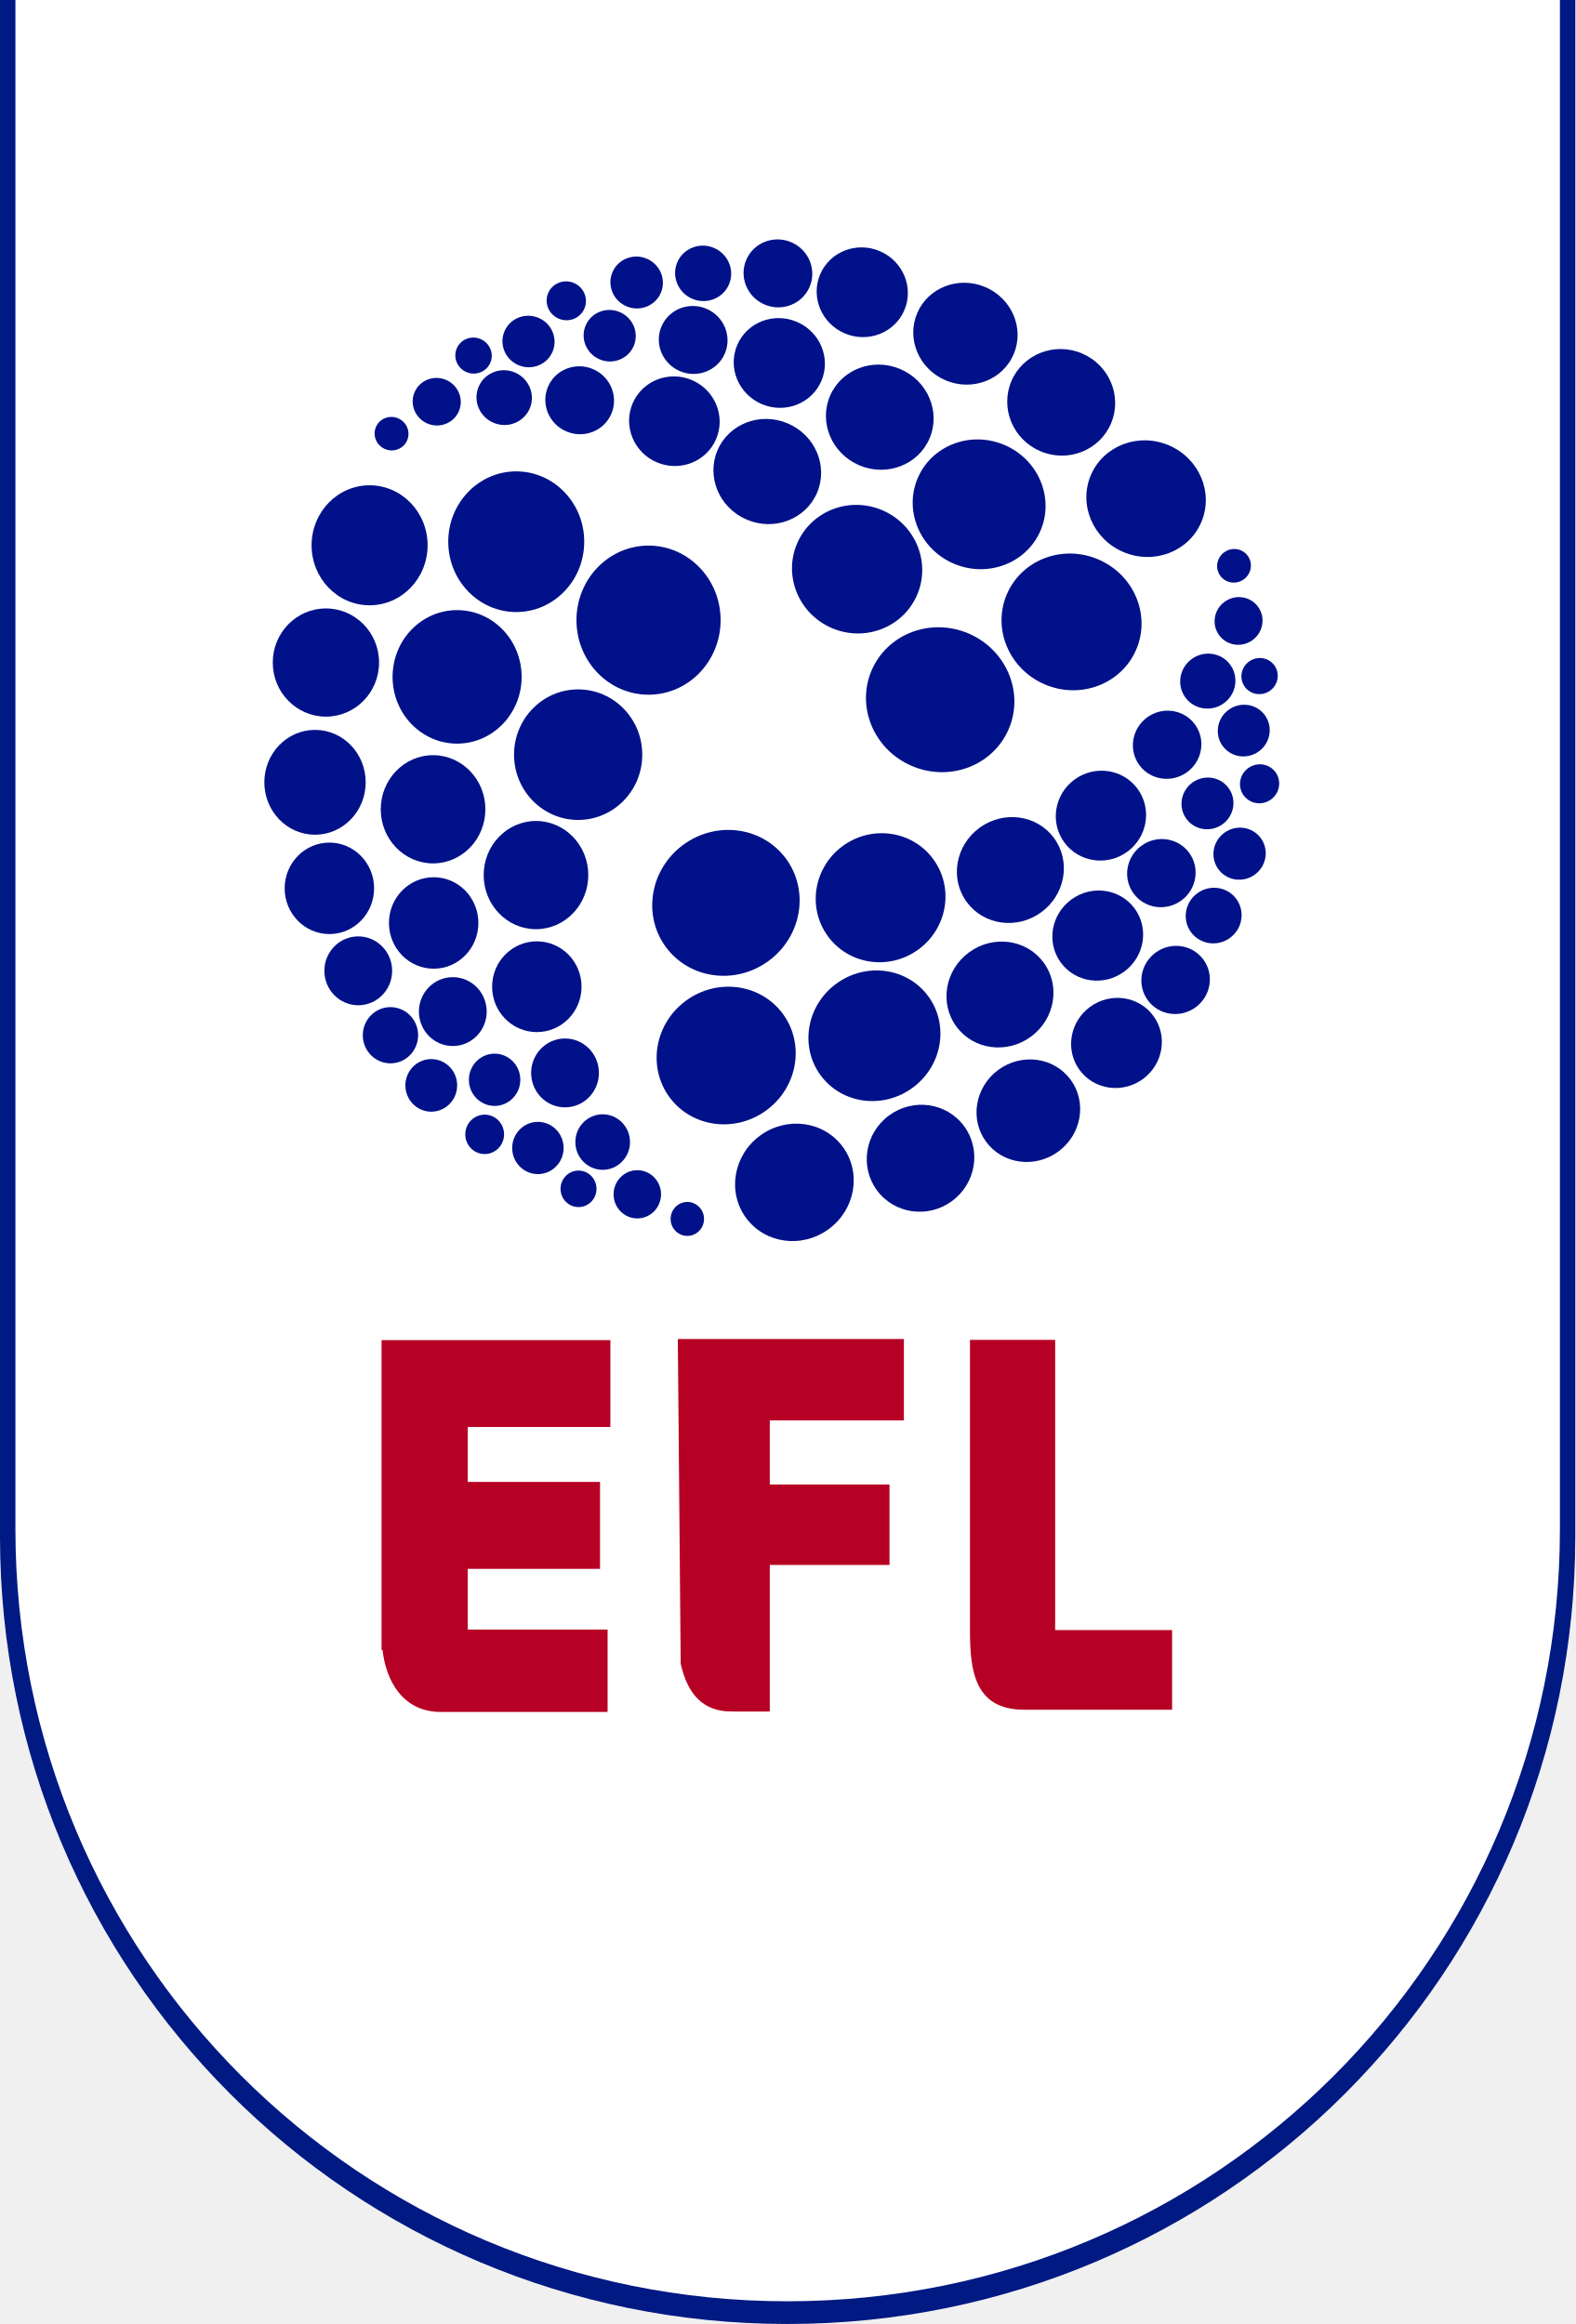
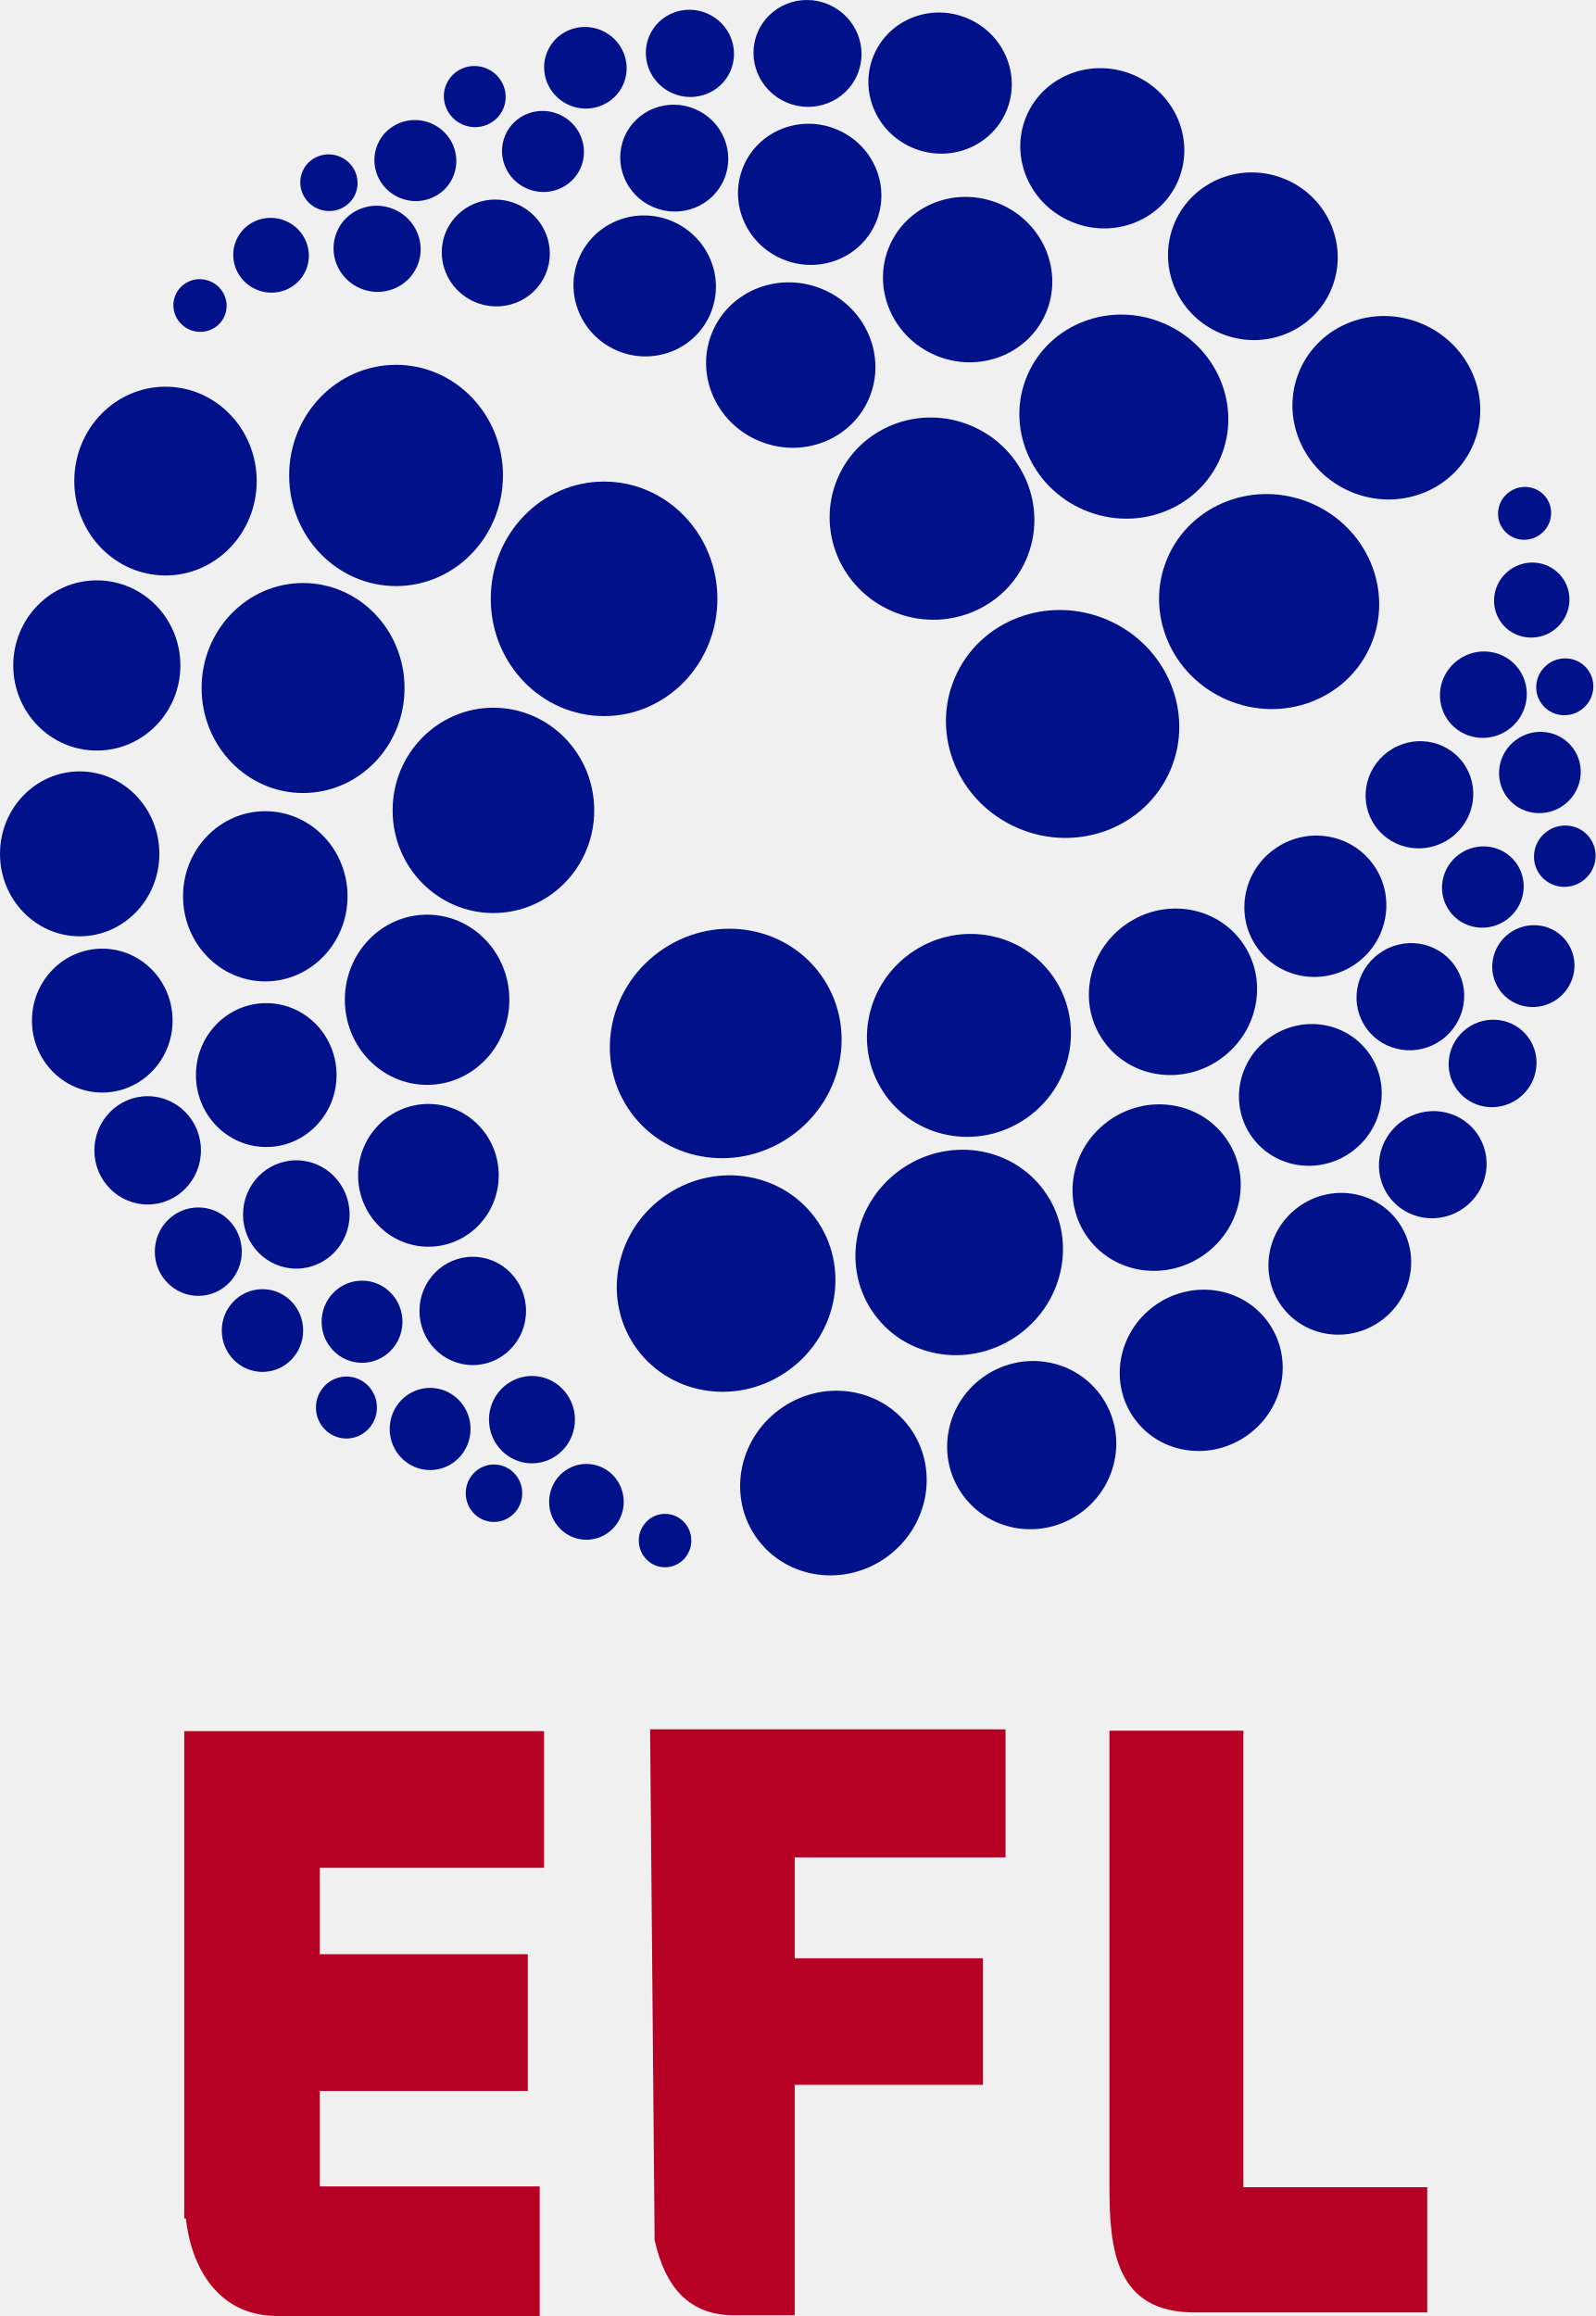
- <svg xmlns="http://www.w3.org/2000/svg" id="svg2985" version="1.1" width="786.281" height="1160.216">
-   <defs id="defs2989" />
-   <g id="g3272" transform="matrix(9.113,0,0,9.113,-19.28695,-1.315646)">
-     <g id="g3012">
-       <path style="fill:#001983;fill-opacity:1;fill-rule:evenodd;stroke:none" d="m 2.116,0.146 0,43.125 0,39.5 0,1.531 c 0,23.9 19.225,43.156 43.125,43.156 23.9,0 43.156,-19.256 43.156,-43.156 l 0,-1.531 0,-39.5 0,-43.125 z" id="rect3003" />
-       <path id="path3010" d="m 2.96,0.144 0,43.528 0,38.728 0,1.501 c 0,23.433 18.849,42.313 42.282,42.313 23.433,0 42.313,-18.88 42.313,-42.313 l 0,-1.501 0,-38.728 0,-43.528 z" style="fill:white;fill-opacity:1;fill-rule:evenodd;stroke:none" />
+ <svg xmlns="http://www.w3.org/2000/svg" version="1.1" id="svg2985" x="0px" y="0px" width="506.539px" height="735.146px" viewBox="131.938 119.523 506.539 735.146" enable-background="new 131.938 119.523 506.539 735.146" xml:space="preserve">
+   <g id="g3297" transform="matrix(0.4416786,0,0,0.4416786,15.94755,12.59216)">
+     <g id="g3044">
+       <path id="path2995" fill="#001189" d="M447.107,587.839c0,37.461-29.349,67.83-65.552,67.83    c-36.206,0-65.555-30.368-65.555-67.83s29.349-67.83,65.555-67.83C417.758,520.009,447.107,550.377,447.107,587.839    L447.107,587.839z" />
+       <path id="path2998" fill="#001189" d="M624.111,583.793c0,43.909-34.399,79.504-76.833,79.504    c-42.436,0-76.835-35.595-76.835-79.504c0-43.906,34.399-79.502,76.835-79.502C589.712,504.291,624.111,539.886,624.111,583.793z" />
+       <path id="path3000" fill="#001189" d="M778.235,672.455c0,46.542-36.462,84.271-81.441,84.271    s-81.441-37.729-81.441-84.271c0-46.54,36.462-84.269,81.441-84.269S778.235,625.915,778.235,672.455z" />
+       <path id="path3002" fill="#001189" d="M553.371,736.561c0,41.673-32.65,75.458-72.924,75.458    c-40.276,0-72.926-33.784-72.926-75.458c0-41.673,32.65-75.458,72.926-75.458C520.721,661.103,553.371,694.888,553.371,736.561    L553.371,736.561z" />
+       <path id="path3004" fill="#001189" d="M392.263,720.354c0,33.776-26.89,61.157-60.058,61.157    c-33.17,0-60.058-27.381-60.058-61.157c0-33.776,26.888-61.157,60.058-61.157C365.373,659.197,392.263,686.579,392.263,720.354z" />
+       <path id="path3006" fill="#001189" d="M689.708,824.496c0,40.747-32.438,73.777-72.453,73.777    c-40.013,0-72.451-33.031-72.451-73.777c0-40.745,32.438-73.777,72.451-73.777C657.27,750.718,689.708,783.749,689.708,824.496z" />
+       <path id="path3008" fill="#001189" d="M377.146,855.731c0,32.723-25.639,59.249-57.268,59.249    c-31.626,0-57.266-26.526-57.266-59.249s25.639-59.251,57.266-59.251C351.507,796.48,377.146,823.008,377.146,855.731z" />
+       <path id="path3010-9" fill="#001189" d="M512.395,886.236c0,33.778-26.466,61.159-59.109,61.159    c-32.646,0-59.109-27.381-59.109-61.159c0-33.776,26.464-61.157,59.109-61.157C485.929,825.079,512.395,852.461,512.395,886.236z" />
+       <path id="path3012" fill="#001189" d="M628.703,960.6c0,33.776-26.466,61.157-59.109,61.157    c-32.646,0-59.11-27.381-59.11-61.157c0-33.778,26.464-61.159,59.11-61.159C602.237,899.441,628.703,926.822,628.703,960.6z" />
+       <path id="path3014" fill="#001189" d="M621.075,1086.772c0,28.328-22.623,51.293-50.529,51.293    c-27.908,0-50.531-22.966-50.531-51.293c0-28.33,22.623-51.294,50.531-51.294C598.452,1035.478,621.075,1058.442,621.075,1086.772    z" />
+       <path id="path3016" fill="#001189" d="M504.503,1014.725c0,28.553-22.623,51.7-50.531,51.7    c-27.905,0-50.529-23.147-50.529-51.7c0-28.555,22.623-51.703,50.529-51.703C481.88,963.023,504.503,986.17,504.503,1014.725z" />
+       <path id="path3018" fill="#001189" d="M386.651,975.577c0,28.553-22.623,51.7-50.531,51.7    c-27.905,0-50.529-23.147-50.529-51.7c0-28.555,22.623-51.703,50.529-51.703C364.028,923.875,386.651,947.022,386.651,975.577z" />
+       <path id="path3020" fill="#001189" d="M407.039,1068.818c0,21.496-17.144,38.918-38.295,38.918    c-21.148,0-38.295-17.423-38.295-38.918c0-21.493,17.146-38.918,38.295-38.918C389.895,1029.9,407.039,1047.325,407.039,1068.818z    " />
+       <path id="path3022" fill="#001189" d="M513.883,1114.9c0,21.493-17.146,38.918-38.297,38.918    c-21.148,0-38.295-17.425-38.295-38.918c0-21.495,17.146-38.918,38.295-38.918C496.736,1075.982,513.883,1093.405,513.883,1114.9z    " />
+       <path id="path3024" fill="#001189" d="M436.402,1141.627c0,17.542-13.994,31.766-31.257,31.766    s-31.257-14.224-31.257-31.766c0-17.545,13.994-31.766,31.257-31.766S436.402,1124.083,436.402,1141.627z" />
+       <path id="path3026" fill="#001189" d="M480.507,1198.309c0,16.417-13.096,29.727-29.25,29.727    c-16.156,0-29.252-13.31-29.252-29.727s13.096-29.727,29.252-29.727C467.411,1168.582,480.507,1181.892,480.507,1198.309z" />
+       <path id="path3028" fill="#001189" d="M551.877,1191.988c0,16.306-13.005,29.524-29.048,29.524    c-16.045,0-29.051-13.218-29.051-29.524c0-16.304,13.005-29.522,29.051-29.522    C538.872,1162.466,551.877,1175.684,551.877,1191.988z" />
+       <path id="path3030" fill="#001189" d="M640.705,1184.225c0,21.493-17.146,38.918-38.295,38.918    c-21.151,0-38.297-17.425-38.297-38.918c0-21.496,17.146-38.918,38.297-38.918    C623.558,1145.306,640.705,1162.729,640.705,1184.225z" />
+       <path id="path3032" fill="#001189" d="M600.813,1269.062c0,16.304-13.007,29.522-29.051,29.522    c-16.043,0-29.051-13.218-29.051-29.522c0-16.306,13.007-29.524,29.051-29.524    C587.806,1239.538,600.813,1252.755,600.813,1269.062z" />
+       <path id="path3034" fill="#001189" d="M675.847,1262.362c0,17.334-13.828,31.388-30.886,31.388    s-30.886-14.053-30.886-31.388c0-17.334,13.828-31.388,30.886-31.388S675.847,1245.028,675.847,1262.362z" />
+       <path id="path3036" fill="#001189" d="M533.528,1253.653c0,12.3-9.81,22.269-21.913,22.269    s-21.913-9.969-21.913-22.269s9.81-22.269,21.913-22.269S533.528,1241.353,533.528,1253.653z" />
+       <path id="path3038" fill="#001189" d="M637.974,1315.23c0,11.398-9.092,20.638-20.308,20.638    c-11.216,0-20.308-9.24-20.308-20.638c0-11.4,9.092-20.64,20.308-20.64C628.882,1294.59,637.974,1303.83,637.974,1315.23z" />
+       <path id="path3040" fill="#001189" d="M710.918,1321.425c0,15.046-12.004,27.244-26.809,27.244    s-26.806-12.198-26.806-27.244s12.001-27.244,26.806-27.244S710.918,1306.379,710.918,1321.425z" />
+       <path id="path3042" fill="#001189" d="M759.496,1349.255c0,10.597-8.453,19.189-18.882,19.189    c-10.427,0-18.88-8.592-18.88-19.189s8.453-19.187,18.88-19.187C751.044,1330.068,759.496,1338.658,759.496,1349.255z" />
    </g>
-     <g style="fill:#001189;fill-opacity:1" id="g3297" transform="matrix(0.4416786,0,0,0.4416786,15.94755,12.59216)">
-       <g style="fill:#001189;fill-opacity:1" id="g3044">
-         <path style="fill:#001189;fill-opacity:1;fill-rule:evenodd;stroke:none" d="m 21.71,39.451 c 0,4.111 -3.221,7.443 -7.193,7.443 -3.973,0 -7.193,-3.332 -7.193,-7.443 0,-4.111 3.221,-7.443 7.193,-7.443 3.973,0 7.193,3.332 7.193,7.443 z" id="path2995" />
-         <path id="path2998" d="m 41.133,39.007 c 0,4.818 -3.775,8.724 -8.431,8.724 -4.656,0 -8.431,-3.906 -8.431,-8.724 0,-4.818 3.775,-8.724 8.431,-8.724 4.656,0 8.431,3.906 8.431,8.724 z" style="fill:#001189;fill-opacity:1;fill-rule:evenodd;stroke:none" />
-         <path style="fill:#001189;fill-opacity:1;fill-rule:evenodd;stroke:none" d="m 58.045,48.736 c 0,5.107 -4.001,9.247 -8.937,9.247 -4.936,0 -8.937,-4.14 -8.937,-9.247 0,-5.107 4.001,-9.247 8.937,-9.247 4.936,0 8.937,4.14 8.937,9.247 z" id="path3000" />
-         <path id="path3002" d="m 33.371,55.771 c 0,4.573 -3.583,8.28 -8.002,8.28 -4.42,0 -8.002,-3.707 -8.002,-8.28 0,-4.573 3.583,-8.28 8.002,-8.28 4.42,0 8.002,3.707 8.002,8.28 z" style="fill:#001189;fill-opacity:1;fill-rule:evenodd;stroke:none" />
-         <path id="path3004" d="m 15.691,53.993 c 0,3.706 -2.951,6.711 -6.59,6.711 -3.64,0 -6.59,-3.005 -6.59,-6.711 0,-3.706 2.951,-6.711 6.59,-6.711 3.64,0 6.59,3.005 6.59,6.711 z" style="fill:#001189;fill-opacity:1;fill-rule:evenodd;stroke:none" />
-         <path style="fill:#001189;fill-opacity:1;fill-rule:evenodd;stroke:none" d="m 48.331,65.42 c 0,4.471 -3.559,8.096 -7.95,8.096 -4.391,0 -7.95,-3.625 -7.95,-8.096 0,-4.471 3.559,-8.096 7.95,-8.096 4.391,0 7.95,3.625 7.95,8.096 z" id="path3006" />
-         <path style="fill:#001189;fill-opacity:1;fill-rule:evenodd;stroke:none" d="m 14.033,68.848 c 0,3.591 -2.813,6.502 -6.284,6.502 -3.471,0 -6.284,-2.911 -6.284,-6.502 0,-3.591 2.813,-6.502 6.284,-6.502 3.471,0 6.284,2.911 6.284,6.502 z" id="path3008" />
-         <path id="path3010-9" d="m 28.874,72.195 c 0,3.706 -2.904,6.711 -6.486,6.711 -3.582,0 -6.486,-3.005 -6.486,-6.711 0,-3.706 2.904,-6.711 6.486,-6.711 3.582,0 6.486,3.005 6.486,6.711 z" style="fill:#001189;fill-opacity:1;fill-rule:evenodd;stroke:none" />
-         <path style="fill:#001189;fill-opacity:1;fill-rule:evenodd;stroke:none" d="m 41.637,80.355 c 0,3.706 -2.904,6.711 -6.486,6.711 -3.582,0 -6.486,-3.005 -6.486,-6.711 0,-3.706 2.904,-6.711 6.486,-6.711 3.582,0 6.486,3.005 6.486,6.711 z" id="path3012" />
-         <path id="path3014" d="m 40.8,94.201 c 0,3.109 -2.482,5.629 -5.545,5.629 -3.062,0 -5.545,-2.52 -5.545,-5.629 0,-3.109 2.482,-5.629 5.545,-5.629 3.062,0 5.545,2.52 5.545,5.629 z" style="fill:#001189;fill-opacity:1;fill-rule:evenodd;stroke:none" />
-         <path style="fill:#001189;fill-opacity:1;fill-rule:evenodd;stroke:none" d="m 28.008,86.295 c 0,3.133 -2.482,5.673 -5.545,5.673 -3.062,0 -5.545,-2.54 -5.545,-5.673 0,-3.133 2.482,-5.673 5.545,-5.673 3.062,0 5.545,2.54 5.545,5.673 z" id="path3016" />
-         <path id="path3018" d="m 15.076,81.999 c 0,3.133 -2.482,5.673 -5.545,5.673 -3.062,0 -5.545,-2.54 -5.545,-5.673 0,-3.133 2.482,-5.673 5.545,-5.673 3.062,0 5.545,2.54 5.545,5.673 z" style="fill:#001189;fill-opacity:1;fill-rule:evenodd;stroke:none" />
-         <path style="fill:#001189;fill-opacity:1;fill-rule:evenodd;stroke:none" d="m 17.313,92.231 c 0,2.359 -1.881,4.271 -4.202,4.271 -2.321,0 -4.202,-1.912 -4.202,-4.271 0,-2.359 1.881,-4.271 4.202,-4.271 2.321,0 4.202,1.912 4.202,4.271 z" id="path3020" />
-         <path id="path3022" d="m 29.037,97.287 c 0,2.359 -1.881,4.271 -4.202,4.271 -2.321,0 -4.202,-1.912 -4.202,-4.271 0,-2.359 1.881,-4.271 4.202,-4.271 2.321,0 4.202,1.912 4.202,4.271 z" style="fill:#001189;fill-opacity:1;fill-rule:evenodd;stroke:none" />
-         <path style="fill:#001189;fill-opacity:1;fill-rule:evenodd;stroke:none" d="m 20.535,100.22 c 0,1.925 -1.536,3.486 -3.43,3.486 -1.894,0 -3.43,-1.561 -3.43,-3.486 0,-1.925 1.536,-3.486 3.43,-3.486 1.894,0 3.43,1.561 3.43,3.486 z" id="path3024" />
-         <path id="path3026" d="m 25.375,106.44 c 0,1.802 -1.437,3.262 -3.21,3.262 -1.773,0 -3.21,-1.46 -3.21,-3.262 0,-1.802 1.437,-3.262 3.21,-3.262 1.773,0 3.21,1.46 3.21,3.262 z" style="fill:#001189;fill-opacity:1;fill-rule:evenodd;stroke:none" />
-         <path style="fill:#001189;fill-opacity:1;fill-rule:evenodd;stroke:none" d="m 33.207,105.746 c 0,1.789 -1.427,3.24 -3.188,3.24 -1.761,0 -3.188,-1.45 -3.188,-3.24 0,-1.789 1.427,-3.24 3.188,-3.24 1.761,0 3.188,1.45 3.188,3.24 z" id="path3028" />
-         <path style="fill:#001189;fill-opacity:1;fill-rule:evenodd;stroke:none" d="m 42.954,104.894 c 0,2.359 -1.881,4.271 -4.202,4.271 -2.321,0 -4.202,-1.912 -4.202,-4.271 0,-2.359 1.881,-4.271 4.202,-4.271 2.321,0 4.202,1.912 4.202,4.271 z" id="path3030" />
-         <path id="path3032" d="m 38.576,114.204 c 0,1.789 -1.427,3.24 -3.188,3.24 -1.761,0 -3.188,-1.45 -3.188,-3.24 0,-1.789 1.427,-3.24 3.188,-3.24 1.761,0 3.188,1.45 3.188,3.24 z" style="fill:#001189;fill-opacity:1;fill-rule:evenodd;stroke:none" />
-         <path style="fill:#001189;fill-opacity:1;fill-rule:evenodd;stroke:none" d="m 46.81,113.469 c 0,1.902 -1.517,3.444 -3.389,3.444 -1.872,0 -3.389,-1.542 -3.389,-3.444 0,-1.902 1.517,-3.444 3.389,-3.444 1.872,0 3.389,1.542 3.389,3.444 z" id="path3034" />
-         <path style="fill:#001189;fill-opacity:1;fill-rule:evenodd;stroke:none" d="m 31.193,112.513 c 0,1.35 -1.077,2.444 -2.405,2.444 -1.328,0 -2.405,-1.094 -2.405,-2.444 0,-1.35 1.077,-2.444 2.405,-2.444 1.328,0 2.405,1.094 2.405,2.444 z" id="path3036" />
-         <path id="path3038" d="m 42.654,119.27 c 0,1.251 -0.998,2.265 -2.229,2.265 -1.231,0 -2.229,-1.014 -2.229,-2.265 0,-1.251 0.998,-2.265 2.229,-2.265 1.231,0 2.229,1.014 2.229,2.265 z" style="fill:#001189;fill-opacity:1;fill-rule:evenodd;stroke:none" />
-         <path style="fill:#001189;fill-opacity:1;fill-rule:evenodd;stroke:none" d="m 50.658,119.95 c 0,1.651 -1.317,2.99 -2.942,2.99 -1.625,0 -2.942,-1.338 -2.942,-2.99 0,-1.651 1.317,-2.99 2.942,-2.99 1.625,0 2.942,1.338 2.942,2.99 z" id="path3040" />
-         <path style="fill:#001189;fill-opacity:1;fill-rule:evenodd;stroke:none" d="m 55.989,123.004 c 0,1.163 -0.928,2.106 -2.072,2.106 -1.144,0 -2.072,-0.943 -2.072,-2.106 0,-1.163 0.928,-2.106 2.072,-2.106 1.144,0 2.072,0.943 2.072,2.106 z" id="path3042" />
+     <g id="g3194">
+       <g id="g3168">
+         <path id="path3072" fill="#001189" d="M1233.288,595.412     c-34.448-14.723-50.838-53.646-36.61-86.937s53.688-48.344,88.136-33.621c34.448,14.721,50.838,53.644,36.61,86.935     C1307.195,595.08,1267.735,610.135,1233.288,595.412z" />
+         <path id="path3074" fill="#001189" d="M1144.61,745.082     c-40.375-17.257-59.587-62.877-42.909-101.897c16.676-39.02,62.926-56.664,103.301-39.407     c40.375,17.255,59.587,62.877,42.909,101.897C1231.236,744.695,1184.986,762.337,1144.61,745.082L1144.61,745.082z" />
+         <path id="path3076" fill="#001189" d="M994.358,837.28     c-42.797-18.29-63.16-66.647-45.483-108.006c17.675-41.359,66.698-60.06,109.494-41.771     c42.797,18.292,63.16,66.647,45.483,108.006C1086.175,836.869,1037.152,855.569,994.358,837.28z" />
+         <path id="path3078" fill="#001189" d="M1041.722,608.578     c-38.321-16.377-56.556-59.676-40.727-96.712c15.826-37.035,59.724-53.779,98.046-37.402     c38.319,16.377,56.554,59.678,40.727,96.712C1123.939,608.211,1080.044,624.957,1041.722,608.578z" />
+         <path id="path3080" fill="#001189" d="M1139.514,481.482     c-31.058-13.273-45.669-48.76-32.635-79.261c13.036-30.499,48.782-44.464,79.84-31.191c31.058,13.275,45.669,48.76,32.635,79.261     C1206.318,480.792,1170.572,494.757,1139.514,481.482L1139.514,481.482z" />
+         <path id="path3082" fill="#001189" d="M904.02,681.445     c-37.468-16.014-55.092-58.822-39.367-95.618c15.725-36.794,58.846-53.639,96.314-37.627     c37.468,16.012,55.094,58.822,39.367,95.616C984.609,680.611,941.488,697.457,904.02,681.445L904.02,681.445z" />
+         <path id="path3084" fill="#001189" d="M1032.39,401.33     c-30.09-12.859-44.406-46.86-31.978-75.944c12.43-29.082,46.898-42.233,76.99-29.373c30.09,12.859,44.406,46.863,31.976,75.944     C1096.949,401.041,1062.479,414.189,1032.39,401.33L1032.39,401.33z" />
+         <path id="path3086" fill="#001189" d="M934.875,497.395     c-31.06-13.273-45.837-48.368-33.008-78.387c12.831-30.019,48.408-43.593,79.466-30.32c31.058,13.275,45.837,48.371,33.008,78.39     C1001.51,497.096,965.933,510.67,934.875,497.395L934.875,497.395z" />
+         <path id="path3088" fill="#001189" d="M807.736,558.81     c-31.058-13.273-45.834-48.368-33.006-78.387c12.831-30.019,48.408-43.593,79.466-30.32     c31.058,13.275,45.837,48.371,33.006,78.39C874.374,558.51,838.797,572.085,807.736,558.81L807.736,558.81z" />
+         <path id="path3090" fill="#001189" d="M706.133,494.056     c-26.05-11.133-38.277-40.961-27.311-66.623c10.969-25.661,40.977-37.437,67.025-26.305     c26.05,11.133,38.275,40.961,27.308,66.623S732.181,505.189,706.133,494.056z" />
+         <path id="path3092" fill="#001189" d="M824.719,428.225     c-26.256-11.221-38.651-41.121-27.684-66.782c10.969-25.661,41.143-37.366,67.401-26.145     c26.256,11.223,38.651,41.123,27.682,66.784C881.151,427.743,850.975,439.448,824.719,428.225z" />
+         <path id="path3094" fill="#001189" d="M918.451,348.292     c-26.256-11.223-38.651-41.123-27.684-66.784s41.143-37.366,67.399-26.145c26.258,11.223,38.651,41.123,27.684,66.784     S944.707,359.513,918.451,348.292z" />
+         <path id="path3096" fill="#001189" d="M827.961,315.715     c-19.764-8.446-29.051-31.06-20.737-50.509c8.311-19.448,31.071-28.365,50.836-19.919c19.764,8.446,29.051,31.06,20.737,50.509     C870.485,315.244,847.725,324.163,827.961,315.715L827.961,315.715z" />
+         <path id="path3098" fill="#001189" d="M732.181,390.958     c-19.764-8.448-29.048-31.063-20.737-50.511c8.311-19.448,31.071-28.365,50.836-19.919c19.767,8.448,29.051,31.06,20.737,50.509     C774.706,390.487,751.946,399.404,732.181,390.958z" />
+         <path id="path3100" fill="#001189" d="M746.21,309.208     c-16.132-6.894-23.711-25.352-16.925-41.227c6.783-15.873,25.36-23.152,41.492-16.258c16.132,6.894,23.711,25.352,16.925,41.227     C780.919,308.823,762.342,316.102,746.21,309.208z" />
+         <path id="path3102" fill="#001189" d="M671.86,317.703     c-15.097-6.452-22.188-23.724-15.84-38.58c6.35-14.854,23.733-21.666,38.83-15.214c15.097,6.452,22.19,23.724,15.84,38.58     C704.342,317.342,686.957,324.154,671.86,317.703L671.86,317.703z" />
+         <path id="path3104" fill="#001189" d="M641.467,377.659     c-14.993-6.41-22.035-23.563-15.729-38.317c6.304-14.752,23.57-21.518,38.563-15.11c14.993,6.408,22.037,23.563,15.731,38.315     C673.726,377.301,656.46,384.066,641.467,377.659z" />
+         <path id="path3106" fill="#001189" d="M603.913,459.126     c-19.767-8.446-29.051-31.06-20.737-50.509c8.311-19.448,31.072-28.367,50.836-19.919c19.767,8.446,29.051,31.06,20.737,50.509     C646.438,458.655,623.678,467.575,603.913,459.126z" />
+         <path id="path3108" fill="#001189" d="M549.734,384.21     c-14.993-6.408-22.035-23.561-15.731-38.315c6.306-14.752,23.572-21.518,38.565-15.11c14.993,6.408,22.035,23.563,15.731,38.315     C581.993,383.854,564.727,390.618,549.734,384.21L549.734,384.21z" />
+         <path id="path3110" fill="#001189" d="M521.513,449.314     c-15.941-6.812-23.428-25.049-16.724-40.734s25.06-22.877,40.999-16.065c15.941,6.812,23.428,25.051,16.724,40.736     C555.808,448.936,537.452,456.128,521.513,449.314z" />
+         <path id="path3112" fill="#001189" d="M595.239,331.656     c-11.309-4.833-16.622-17.774-11.867-28.902c4.756-11.128,17.781-16.231,29.09-11.398c11.309,4.833,16.622,17.772,11.867,28.902     C619.574,331.387,606.549,336.49,595.239,331.656z" />
+         <path id="path3114" fill="#001189" d="M491.045,392.081     c-10.48-4.48-15.404-16.472-10.998-26.784c4.409-10.314,16.479-15.044,26.961-10.564c10.48,4.48,15.404,16.472,10.998,26.787     C513.597,391.832,501.527,396.561,491.045,392.081z" />
+         <path id="path3116" fill="#001189" d="M446.895,450.196     c-13.837-5.914-20.335-21.743-14.518-35.356c5.819-13.615,21.752-19.857,35.586-13.945c13.837,5.914,20.335,21.743,14.518,35.356     C476.662,449.867,460.73,456.108,446.895,450.196z" />
+         <path id="path3118" fill="#001189" d="M398.949,479.034     c-9.744-4.163-14.323-15.314-10.224-24.903c4.097-9.589,15.32-13.985,25.064-9.821c9.746,4.166,14.323,15.316,10.224,24.905     C419.916,478.802,408.693,483.2,398.949,479.034z" />
      </g>
-       <g style="fill:#001189;fill-opacity:1" id="g3194">
-         <g style="fill:#001189;fill-opacity:1" id="g3168">
-           <path style="fill:#001189;fill-opacity:1;fill-rule:evenodd;stroke:none" d="m 107.98,40.282 c -3.78,-1.616 -5.579,-5.887 -4.017,-9.54 1.561,-3.653 5.891,-5.305 9.671,-3.689 3.78,1.616 5.579,5.887 4.017,9.54 -1.561,3.653 -5.891,5.305 -9.671,3.689 z" id="path3072" />
-           <path id="path3074" d="m 98.249,56.706 c -4.431,-1.894 -6.539,-6.9 -4.709,-11.181 1.83,-4.282 6.905,-6.218 11.336,-4.324 4.431,1.894 6.539,6.9 4.709,11.181 -1.83,4.282 -6.905,6.218 -11.336,4.324 z" style="fill:#001189;fill-opacity:1;fill-rule:evenodd;stroke:none" />
-           <path style="fill:#001189;fill-opacity:1;fill-rule:evenodd;stroke:none" d="m 81.761,66.823 c -4.696,-2.007 -6.931,-7.313 -4.991,-11.852 1.94,-4.539 7.319,-6.591 12.015,-4.584 4.696,2.007 6.931,7.313 4.991,11.852 -1.94,4.539 -7.319,6.591 -12.015,4.584 z" id="path3076" />
-           <path id="path3078" d="m 86.959,41.727 c -4.205,-1.797 -6.206,-6.549 -4.469,-10.613 1.737,-4.064 6.554,-5.902 10.759,-4.104 4.205,1.797 6.206,6.549 4.469,10.613 -1.737,4.064 -6.554,5.902 -10.759,4.104 z" style="fill:#001189;fill-opacity:1;fill-rule:evenodd;stroke:none" />
-           <path id="path3080" d="m 97.69,27.78 c -3.408,-1.457 -5.011,-5.351 -3.581,-8.698 1.43,-3.347 5.353,-4.879 8.761,-3.423 3.408,1.457 5.011,5.351 3.581,8.698 -1.43,3.347 -5.353,4.879 -8.761,3.423 z" style="fill:#001189;fill-opacity:1;fill-rule:evenodd;stroke:none" />
-           <path style="fill:#001189;fill-opacity:1;fill-rule:evenodd;stroke:none" d="m 71.848,49.723 c -4.111,-1.757 -6.046,-6.455 -4.32,-10.492 1.726,-4.038 6.457,-5.886 10.569,-4.129 4.111,1.757 6.046,6.455 4.32,10.492 -1.726,4.038 -6.457,5.886 -10.569,4.129 z" id="path3082" />
-           <path style="fill:#001189;fill-opacity:1;fill-rule:evenodd;stroke:none" d="m 85.935,18.985 c -3.302,-1.411 -4.873,-5.142 -3.509,-8.334 1.364,-3.191 5.146,-4.634 8.448,-3.223 3.302,1.411 4.873,5.142 3.509,8.334 -1.364,3.191 -5.146,4.634 -8.448,3.223 z" id="path3084" />
-           <path id="path3086" d="m 75.234,29.526 c -3.408,-1.457 -5.03,-5.308 -3.622,-8.602 1.408,-3.294 5.312,-4.784 8.72,-3.327 3.408,1.457 5.03,5.308 3.622,8.602 -1.408,3.294 -5.312,4.784 -8.72,3.327 z" style="fill:#001189;fill-opacity:1;fill-rule:evenodd;stroke:none" />
-           <path style="fill:#001189;fill-opacity:1;fill-rule:evenodd;stroke:none" d="m 61.283,36.266 c -3.408,-1.457 -5.03,-5.308 -3.622,-8.602 1.408,-3.294 5.312,-4.784 8.72,-3.327 3.408,1.457 5.03,5.308 3.622,8.602 -1.408,3.294 -5.312,4.784 -8.72,3.327 z" id="path3088" />
-           <path id="path3090" d="m 50.133,29.16 c -2.858,-1.222 -4.2,-4.495 -2.997,-7.311 1.203,-2.816 4.496,-4.108 7.355,-2.887 2.858,1.222 4.2,4.495 2.997,7.311 -1.203,2.816 -4.496,4.108 -7.355,2.887 z" style="fill:#001189;fill-opacity:1;fill-rule:evenodd;stroke:none" />
-           <path style="fill:#001189;fill-opacity:1;fill-rule:evenodd;stroke:none" d="m 63.146,21.936 c -2.881,-1.231 -4.241,-4.512 -3.038,-7.328 1.203,-2.816 4.515,-4.1 7.396,-2.869 2.881,1.231 4.241,4.512 3.038,7.328 -1.203,2.816 -4.515,4.1 -7.396,2.869 z" id="path3092" />
-           <path id="path3094" d="m 73.432,13.165 c -2.881,-1.231 -4.241,-4.512 -3.038,-7.328 1.203,-2.816 4.515,-4.1 7.396,-2.869 2.881,1.231 4.241,4.512 3.038,7.328 -1.203,2.816 -4.515,4.1 -7.396,2.869 z" style="fill:#001189;fill-opacity:1;fill-rule:evenodd;stroke:none" />
-           <path style="fill:#001189;fill-opacity:1;fill-rule:evenodd;stroke:none" d="m 63.502,9.59 c -2.169,-0.927 -3.188,-3.408 -2.276,-5.543 0.912,-2.134 3.41,-3.113 5.579,-2.186 2.169,0.927 3.188,3.408 2.276,5.543 -0.912,2.134 -3.41,3.113 -5.579,2.186 z" id="path3096" />
-           <path id="path3098" d="M 52.992,17.847 C 50.823,16.92 49.804,14.438 50.716,12.304 c 0.912,-2.134 3.41,-3.113 5.579,-2.186 2.169,0.927 3.188,3.408 2.276,5.543 -0.912,2.134 -3.41,3.113 -5.579,2.186 z" style="fill:#001189;fill-opacity:1;fill-rule:evenodd;stroke:none" />
-           <path style="fill:#001189;fill-opacity:1;fill-rule:evenodd;stroke:none" d="M 54.531,8.876 C 52.761,8.119 51.93,6.094 52.674,4.352 53.418,2.61 55.457,1.811 57.227,2.568 c 1.77,0.757 2.602,2.782 1.857,4.524 -0.744,1.742 -2.783,2.541 -4.553,1.784 z" id="path3100" />
-           <path id="path3102" d="M 46.373,9.808 C 44.716,9.1 43.938,7.205 44.635,5.575 45.331,3.945 47.239,3.197 48.896,3.905 c 1.657,0.708 2.435,2.603 1.738,4.233 -0.697,1.63 -2.604,2.378 -4.261,1.67 z" style="fill:#001189;fill-opacity:1;fill-rule:evenodd;stroke:none" />
-           <path style="fill:#001189;fill-opacity:1;fill-rule:evenodd;stroke:none" d="m 43.038,16.387 c -1.645,-0.703 -2.418,-2.586 -1.726,-4.204 0.692,-1.619 2.587,-2.361 4.232,-1.658 1.645,0.703 2.418,2.586 1.726,4.204 -0.692,1.619 -2.587,2.361 -4.232,1.658 z" id="path3104" />
-           <path style="fill:#001189;fill-opacity:1;fill-rule:evenodd;stroke:none" d="m 38.917,25.327 c -2.169,-0.927 -3.188,-3.408 -2.276,-5.543 0.912,-2.134 3.41,-3.113 5.579,-2.186 2.169,0.927 3.188,3.408 2.276,5.543 -0.912,2.134 -3.41,3.113 -5.579,2.186 z" id="path3106" />
-           <path id="path3108" d="m 32.971,17.106 c -1.645,-0.703 -2.418,-2.586 -1.726,-4.204 0.692,-1.619 2.587,-2.361 4.232,-1.658 1.645,0.703 2.418,2.586 1.726,4.204 -0.692,1.619 -2.587,2.361 -4.232,1.658 z" style="fill:#001189;fill-opacity:1;fill-rule:evenodd;stroke:none" />
-           <path style="fill:#001189;fill-opacity:1;fill-rule:evenodd;stroke:none" d="m 29.875,24.25 c -1.749,-0.748 -2.571,-2.749 -1.835,-4.47 0.736,-1.721 2.75,-2.51 4.499,-1.763 1.749,0.748 2.571,2.749 1.835,4.47 -0.736,1.721 -2.75,2.51 -4.499,1.763 z" id="path3110" />
-           <path style="fill:#001189;fill-opacity:1;fill-rule:evenodd;stroke:none" d="m 37.965,11.339 c -1.241,-0.53 -1.824,-1.95 -1.302,-3.172 0.522,-1.221 1.951,-1.781 3.192,-1.251 1.241,0.53 1.824,1.95 1.302,3.172 -0.522,1.221 -1.951,1.781 -3.192,1.251 z" id="path3112" />
-           <path id="path3114" d="m 26.531,17.97 c -1.15,-0.492 -1.69,-1.808 -1.207,-2.939 0.484,-1.132 1.808,-1.651 2.958,-1.159 1.15,0.492 1.69,1.808 1.207,2.939 -0.484,1.132 -1.808,1.651 -2.958,1.159 z" style="fill:#001189;fill-opacity:1;fill-rule:evenodd;stroke:none" />
-           <path style="fill:#001189;fill-opacity:1;fill-rule:evenodd;stroke:none" d="m 21.686,24.347 c -1.518,-0.649 -2.231,-2.386 -1.593,-3.88 0.638,-1.494 2.387,-2.179 3.905,-1.53 1.518,0.649 2.231,2.386 1.593,3.88 -0.638,1.494 -2.387,2.179 -3.905,1.53 z" id="path3116" />
-           <path style="fill:#001189;fill-opacity:1;fill-rule:evenodd;stroke:none" d="m 16.425,27.512 c -1.069,-0.457 -1.572,-1.681 -1.122,-2.733 0.45,-1.052 1.681,-1.535 2.75,-1.078 1.069,0.457 1.572,1.68 1.122,2.733 -0.45,1.052 -1.681,1.535 -2.75,1.078 z" id="path3118" />
-         </g>
+     </g>
+     <g id="g3221" transform="matrix(-0.5084306,0.861103,-0.861103,-0.5084306,152.5251,40.16907)">
+       <g id="g3223">
+         <path id="path3225" fill="#001189" d="M705.371-1194.892     c-34.447-14.723-50.839-53.645-36.611-86.937s53.688-48.343,88.137-33.622c34.447,14.723,50.839,53.645,36.611,86.937     C779.279-1195.221,739.817-1180.169,705.371-1194.892L705.371-1194.892z" />
+         <path id="path3227" fill="#001189" d="M616.692-1045.22     c-40.375-17.257-59.587-62.876-42.91-101.897s62.926-56.663,103.302-39.408c40.375,17.257,59.587,62.876,42.91,101.897     S657.068-1027.965,616.692-1045.22L616.692-1045.22z" />
+         <path id="path3229" fill="#001189" d="M466.44-953.023     c-42.797-18.289-63.161-66.646-45.484-108.006c17.677-41.359,66.7-60.06,109.495-41.77     c42.797,18.289,63.161,66.646,45.484,108.006S509.236-934.732,466.44-953.023z" />
+         <path id="path3231" fill="#001189" d="M513.805-1181.724     c-38.322-16.376-56.555-59.677-40.729-96.712c15.83-37.034,59.727-53.781,98.046-37.403     c38.321,16.379,56.555,59.677,40.727,96.713C596.022-1182.092,552.125-1165.345,513.805-1181.724z" />
+         <path id="path3233" fill="#001189" d="M611.597-1308.82     c-31.058-13.275-45.67-48.76-32.633-79.261c13.035-30.5,48.781-44.465,79.837-31.192c31.06,13.274,45.67,48.76,32.635,79.26     C678.399-1309.512,642.655-1295.548,611.597-1308.82L611.597-1308.82z" />
+         <path id="path3235" fill="#001189" d="M376.102-1108.859     c-37.468-16.013-55.093-58.823-39.368-95.615c15.724-36.794,58.846-53.641,96.314-37.628     c37.468,16.013,55.095,58.822,39.371,95.616C456.692-1109.693,413.571-1092.845,376.102-1108.859z" />
+         <path id="path3237" fill="#001189" d="M504.472-1388.973     c-30.09-12.858-44.407-46.861-31.978-75.943c12.431-29.083,46.899-42.234,76.99-29.374s44.407,46.861,31.976,75.944     C569.032-1389.263,534.563-1376.113,504.472-1388.973L504.472-1388.973z" />
+         <path id="path3239" fill="#001189" d="M406.957-1292.907     c-31.06-13.274-45.837-48.369-33.006-78.388c12.828-30.018,48.408-43.592,79.464-30.319     c31.06,13.274,45.837,48.369,33.008,78.387C473.593-1293.208,438.013-1279.634,406.957-1292.907L406.957-1292.907z" />
+         <path id="path3241" fill="#001189" d="M279.82-1231.492     c-31.06-13.274-45.837-48.369-33.008-78.387c12.83-30.02,48.41-43.594,79.467-30.318c31.058,13.272,45.837,48.369,33.008,78.387     C346.456-1231.793,310.88-1218.218,279.82-1231.492L279.82-1231.492z" />
+         <path id="path3243" fill="#001189" d="M178.214-1296.247     c-26.048-11.131-38.276-40.96-27.309-66.621c10.967-25.661,40.975-37.437,67.026-26.305     c26.049,11.133,38.276,40.96,27.307,66.622C234.271-1296.891,204.263-1285.114,178.214-1296.247z" />
+         <path id="path3245" fill="#001189" d="M296.802-1362.076     c-26.256-11.222-38.651-41.121-27.684-66.782c10.967-25.661,41.143-37.367,67.398-26.145     c26.258,11.221,38.653,41.12,27.684,66.782C353.234-1362.56,323.058-1350.854,296.802-1362.076z" />
+         <path id="path3247" fill="#001189" d="M390.534-1442.012     c-26.258-11.221-38.65-41.12-27.684-66.782c10.967-25.661,41.144-37.365,67.399-26.143c26.258,11.221,38.65,41.119,27.683,66.78     C446.965-1442.496,416.789-1430.791,390.534-1442.012L390.534-1442.012z" />
+         <path id="path3249" fill="#001189" d="M300.043-1474.587     c-19.765-8.448-29.049-31.061-20.738-50.509c8.313-19.449,31.074-28.366,50.838-19.921c19.765,8.448,29.049,31.061,20.738,50.509     C342.567-1475.058,319.806-1466.141,300.043-1474.587L300.043-1474.587z" />
+         <path id="path3251" fill="#001189" d="M204.264-1399.345     c-19.765-8.448-29.049-31.061-20.738-50.509c8.313-19.449,31.074-28.366,50.838-19.921c19.765,8.448,29.049,31.061,20.736,50.51     C246.788-1399.816,224.027-1390.899,204.264-1399.345z" />
+         <path id="path3253" fill="#001189" d="M218.291-1481.096     c-16.131-6.894-23.709-25.351-16.925-41.224c6.784-15.876,25.362-23.155,41.493-16.26c16.132,6.896,23.71,25.353,16.926,41.226     C253-1481.479,234.425-1474.201,218.291-1481.096z" />
+         <path id="path3255" fill="#001189" d="M143.943-1472.6     c-15.097-6.451-22.188-23.724-15.841-38.58c6.35-14.855,23.735-21.666,38.832-15.215c15.097,6.451,22.188,23.724,15.838,38.579     C176.425-1472.961,159.038-1466.148,143.943-1472.6z" />
+         <path id="path3257" fill="#001189" d="M113.551-1412.643     c-14.993-6.41-22.036-23.563-15.732-38.316c6.307-14.754,23.571-21.518,38.564-15.111c14.993,6.407,22.036,23.563,15.732,38.316     C145.809-1413.003,128.544-1406.236,113.551-1412.643z" />
+         <path id="path3259" fill="#001189" d="M75.995-1331.176     c-19.764-8.446-29.049-31.061-20.737-50.507c8.313-19.449,31.073-28.368,50.838-19.921c19.765,8.448,29.049,31.061,20.736,50.51     C118.521-1331.646,95.76-1322.729,75.995-1331.176z" />
+         <path id="path3261" fill="#001189" d="M21.817-1406.092     c-14.993-6.407-22.036-23.563-15.731-38.314c6.305-14.753,23.57-21.52,38.564-15.111c14.993,6.407,22.035,23.561,15.731,38.314     C54.077-1406.45,36.81-1399.685,21.817-1406.092z" />
+         <path id="path3263" fill="#001189" d="M-6.404-1340.988     c-15.942-6.813-23.429-25.051-16.724-40.736c6.703-15.684,25.059-22.876,41.001-16.064c15.938,6.812,23.426,25.05,16.723,40.734     C27.891-1341.368,9.535-1334.174-6.404-1340.988z" />
+         <path id="path3265" fill="#001189" d="M67.321-1458.646     c-11.309-4.833-16.621-17.774-11.866-28.903c4.756-11.127,17.78-16.232,29.092-11.397c11.309,4.833,16.621,17.773,11.866,28.903     C91.655-1458.915,78.631-1453.811,67.321-1458.646z" />
+         <path id="path3267" fill="#001189" d="M-36.872-1398.221     c-10.482-4.48-15.406-16.473-10.996-26.787c4.407-10.313,16.477-15.041,26.959-10.562s15.405,16.471,10.998,26.786     C-14.32-1398.469-26.39-1393.741-36.872-1398.221z" />
+         <path id="path3269" fill="#001189" d="M-81.022-1340.108     c-13.836-5.912-20.335-21.743-14.516-35.357c5.817-13.613,21.75-19.857,35.585-13.942c13.836,5.912,20.335,21.743,14.518,35.356     C-51.255-1340.437-67.187-1334.193-81.022-1340.108z" />
+         <path id="path3271" fill="#001189" d="M-128.968-1311.267     c-9.744-4.166-14.322-15.315-10.224-24.904s15.319-13.985,25.065-9.821c9.744,4.166,14.322,15.315,10.224,24.904     S-119.222-1307.103-128.968-1311.267z" />
      </g>
-       <g style="fill:#001189;fill-opacity:1" transform="matrix(-0.5084306,0.861103,-0.861103,-0.5084306,152.5251,40.16907)" id="g3221">
-         <g style="fill:#001189;fill-opacity:1" id="g3223">
-           <path id="path3225" d="m 107.98,40.282 c -3.78,-1.616 -5.579,-5.887 -4.017,-9.54 1.561,-3.653 5.891,-5.305 9.671,-3.689 3.78,1.616 5.579,5.887 4.017,9.54 -1.561,3.653 -5.891,5.305 -9.671,3.689 z" style="fill:#001189;fill-opacity:1;fill-rule:evenodd;stroke:none" />
-           <path style="fill:#001189;fill-opacity:1;fill-rule:evenodd;stroke:none" d="m 98.249,56.706 c -4.431,-1.894 -6.539,-6.9 -4.709,-11.181 1.83,-4.282 6.905,-6.218 11.336,-4.324 4.431,1.894 6.539,6.9 4.709,11.181 -1.83,4.282 -6.905,6.218 -11.336,4.324 z" id="path3227" />
-           <path id="path3229" d="m 81.761,66.823 c -4.696,-2.007 -6.931,-7.313 -4.991,-11.852 1.94,-4.539 7.319,-6.591 12.015,-4.584 4.696,2.007 6.931,7.313 4.991,11.852 -1.94,4.539 -7.319,6.591 -12.015,4.584 z" style="fill:#001189;fill-opacity:1;fill-rule:evenodd;stroke:none" />
-           <path style="fill:#001189;fill-opacity:1;fill-rule:evenodd;stroke:none" d="m 86.959,41.727 c -4.205,-1.797 -6.206,-6.549 -4.469,-10.613 1.737,-4.064 6.554,-5.902 10.759,-4.104 4.205,1.797 6.206,6.549 4.469,10.613 -1.737,4.064 -6.554,5.902 -10.759,4.104 z" id="path3231" />
-           <path style="fill:#001189;fill-opacity:1;fill-rule:evenodd;stroke:none" d="m 97.69,27.78 c -3.408,-1.457 -5.011,-5.351 -3.581,-8.698 1.43,-3.347 5.353,-4.879 8.761,-3.423 3.408,1.457 5.011,5.351 3.581,8.698 -1.43,3.347 -5.353,4.879 -8.761,3.423 z" id="path3233" />
-           <path id="path3235" d="m 71.848,49.723 c -4.111,-1.757 -6.046,-6.455 -4.32,-10.492 1.726,-4.038 6.457,-5.886 10.569,-4.129 4.111,1.757 6.046,6.455 4.32,10.492 -1.726,4.038 -6.457,5.886 -10.569,4.129 z" style="fill:#001189;fill-opacity:1;fill-rule:evenodd;stroke:none" />
-           <path id="path3237" d="m 85.935,18.985 c -3.302,-1.411 -4.873,-5.142 -3.509,-8.334 1.364,-3.191 5.146,-4.634 8.448,-3.223 3.302,1.411 4.873,5.142 3.509,8.334 -1.364,3.191 -5.146,4.634 -8.448,3.223 z" style="fill:#001189;fill-opacity:1;fill-rule:evenodd;stroke:none" />
-           <path style="fill:#001189;fill-opacity:1;fill-rule:evenodd;stroke:none" d="m 75.234,29.526 c -3.408,-1.457 -5.03,-5.308 -3.622,-8.602 1.408,-3.294 5.312,-4.784 8.72,-3.327 3.408,1.457 5.03,5.308 3.622,8.602 -1.408,3.294 -5.312,4.784 -8.72,3.327 z" id="path3239" />
-           <path id="path3241" d="m 61.283,36.266 c -3.408,-1.457 -5.03,-5.308 -3.622,-8.602 1.408,-3.294 5.312,-4.784 8.72,-3.327 3.408,1.457 5.03,5.308 3.622,8.602 -1.408,3.294 -5.312,4.784 -8.72,3.327 z" style="fill:#001189;fill-opacity:1;fill-rule:evenodd;stroke:none" />
-           <path style="fill:#001189;fill-opacity:1;fill-rule:evenodd;stroke:none" d="m 50.133,29.16 c -2.858,-1.222 -4.2,-4.495 -2.997,-7.311 1.203,-2.816 4.496,-4.108 7.355,-2.887 2.858,1.222 4.2,4.495 2.997,7.311 -1.203,2.816 -4.496,4.108 -7.355,2.887 z" id="path3243" />
-           <path id="path3245" d="m 63.146,21.936 c -2.881,-1.231 -4.241,-4.512 -3.038,-7.328 1.203,-2.816 4.515,-4.1 7.396,-2.869 2.881,1.231 4.241,4.512 3.038,7.328 -1.203,2.816 -4.515,4.1 -7.396,2.869 z" style="fill:#001189;fill-opacity:1;fill-rule:evenodd;stroke:none" />
-           <path style="fill:#001189;fill-opacity:1;fill-rule:evenodd;stroke:none" d="m 73.432,13.165 c -2.881,-1.231 -4.241,-4.512 -3.038,-7.328 1.203,-2.816 4.515,-4.1 7.396,-2.869 2.881,1.231 4.241,4.512 3.038,7.328 -1.203,2.816 -4.515,4.1 -7.396,2.869 z" id="path3247" />
-           <path id="path3249" d="m 63.502,9.59 c -2.169,-0.927 -3.188,-3.408 -2.276,-5.543 0.912,-2.134 3.41,-3.113 5.579,-2.186 2.169,0.927 3.188,3.408 2.276,5.543 -0.912,2.134 -3.41,3.113 -5.579,2.186 z" style="fill:#001189;fill-opacity:1;fill-rule:evenodd;stroke:none" />
-           <path style="fill:#001189;fill-opacity:1;fill-rule:evenodd;stroke:none" d="M 52.992,17.847 C 50.823,16.92 49.804,14.438 50.716,12.304 c 0.912,-2.134 3.41,-3.113 5.579,-2.186 2.169,0.927 3.188,3.408 2.276,5.543 -0.912,2.134 -3.41,3.113 -5.579,2.186 z" id="path3251" />
-           <path id="path3253" d="M 54.531,8.876 C 52.761,8.119 51.93,6.094 52.674,4.352 53.418,2.61 55.457,1.811 57.227,2.568 c 1.77,0.757 2.602,2.782 1.857,4.524 -0.744,1.742 -2.783,2.541 -4.553,1.784 z" style="fill:#001189;fill-opacity:1;fill-rule:evenodd;stroke:none" />
-           <path style="fill:#001189;fill-opacity:1;fill-rule:evenodd;stroke:none" d="M 46.373,9.808 C 44.716,9.1 43.938,7.205 44.635,5.575 45.331,3.945 47.239,3.197 48.896,3.905 c 1.657,0.708 2.435,2.603 1.738,4.233 -0.697,1.63 -2.604,2.378 -4.261,1.67 z" id="path3255" />
-           <path id="path3257" d="m 43.038,16.387 c -1.645,-0.703 -2.418,-2.586 -1.726,-4.204 0.692,-1.619 2.587,-2.361 4.232,-1.658 1.645,0.703 2.418,2.586 1.726,4.204 -0.692,1.619 -2.587,2.361 -4.232,1.658 z" style="fill:#001189;fill-opacity:1;fill-rule:evenodd;stroke:none" />
-           <path id="path3259" d="m 38.917,25.327 c -2.169,-0.927 -3.188,-3.408 -2.276,-5.543 0.912,-2.134 3.41,-3.113 5.579,-2.186 2.169,0.927 3.188,3.408 2.276,5.543 -0.912,2.134 -3.41,3.113 -5.579,2.186 z" style="fill:#001189;fill-opacity:1;fill-rule:evenodd;stroke:none" />
-           <path style="fill:#001189;fill-opacity:1;fill-rule:evenodd;stroke:none" d="m 32.971,17.106 c -1.645,-0.703 -2.418,-2.586 -1.726,-4.204 0.692,-1.619 2.587,-2.361 4.232,-1.658 1.645,0.703 2.418,2.586 1.726,4.204 -0.692,1.619 -2.587,2.361 -4.232,1.658 z" id="path3261" />
-           <path id="path3263" d="m 29.875,24.25 c -1.749,-0.748 -2.571,-2.749 -1.835,-4.47 0.736,-1.721 2.75,-2.51 4.499,-1.763 1.749,0.748 2.571,2.749 1.835,4.47 -0.736,1.721 -2.75,2.51 -4.499,1.763 z" style="fill:#001189;fill-opacity:1;fill-rule:evenodd;stroke:none" />
-           <path id="path3265" d="m 37.965,11.339 c -1.241,-0.53 -1.824,-1.95 -1.302,-3.172 0.522,-1.221 1.951,-1.781 3.192,-1.251 1.241,0.53 1.824,1.95 1.302,3.172 -0.522,1.221 -1.951,1.781 -3.192,1.251 z" style="fill:#001189;fill-opacity:1;fill-rule:evenodd;stroke:none" />
-           <path style="fill:#001189;fill-opacity:1;fill-rule:evenodd;stroke:none" d="m 26.531,17.97 c -1.15,-0.492 -1.69,-1.808 -1.207,-2.939 0.484,-1.132 1.808,-1.651 2.958,-1.159 1.15,0.492 1.69,1.808 1.207,2.939 -0.484,1.132 -1.808,1.651 -2.958,1.159 z" id="path3267" />
-           <path id="path3269" d="m 21.686,24.347 c -1.518,-0.649 -2.231,-2.386 -1.593,-3.88 0.638,-1.494 2.387,-2.179 3.905,-1.53 1.518,0.649 2.231,2.386 1.593,3.88 -0.638,1.494 -2.387,2.179 -3.905,1.53 z" style="fill:#001189;fill-opacity:1;fill-rule:evenodd;stroke:none" />
-           <path id="path3271" d="m 16.425,27.512 c -1.069,-0.457 -1.572,-1.681 -1.122,-2.733 0.45,-1.052 1.681,-1.535 2.75,-1.078 1.069,0.457 1.572,1.68 1.122,2.733 -0.45,1.052 -1.681,1.535 -2.75,1.078 z" style="fill:#001189;fill-opacity:1;fill-rule:evenodd;stroke:none" />
-         </g>
-       </g>
-       <g style="fill:#b60024;fill-opacity:1" id="g3267">
-         <path style="fill:#b60024;fill-opacity:1;fill-rule:evenodd;stroke:none" d="m 16,138.031 0,10.781 0,6.812 0,10.781 0,10.062 0.125,0 c 0.402,3.706 2.447,7.688 7.213,7.688 l 20.693,0 0,-10.219 -17.344,0 0,-7.531 16.406,0 0,-10.781 -16.406,0 0,-6.812 17.688,0 0,-10.781 -17.688,0 z" id="rect3275" />
-         <path style="fill:#b60024;fill-opacity:1;stroke:none" d="m 53.096,178.16 c 0.824,3.732 2.743,6.003 6.414,5.939 l 4.633,0 0,-18.174 14.848,0 0,-9.978 -14.848,0 0,-7.958 16.63,0 0,-10.097 -28.033,0 z" id="path3289" />
-         <path style="fill:#b60024;fill-opacity:1;fill-rule:evenodd;stroke:none" d="m 88.969,138 0,36 c 0,4.926 0.502,9.875 6.702,9.875 l 18.361,0 0,-9.875 -14.5,0 0,-36 z" id="rect3291" />
-       </g>
+     </g>
+     <g id="g3267">
+       <path id="rect3275" fill="#B60024" d="    M395.073,1486.2v98.249v62.081v98.251v91.698h1.139c3.668,33.776,22.3,70.056,65.732,70.056h188.58v-93.122H492.469v-68.632    H641.98v-98.251H492.469v-62.081h161.186V1486.2H492.469H395.073z" />
+       <path id="path3289" fill="#B60024" d="M733.128,1851.896    c7.509,34.01,25,54.707,58.453,54.124h42.217v-165.619h135.308v-90.926H833.798v-72.526h151.544v-92.01H729.88L733.128,1851.896z" />
+       <path id="rect3291" fill="#B60024" d="M1060.038,1485.914    v328.067c0,44.888,4.579,89.991,61.071,89.991h167.324v-89.991h-132.14v-328.067H1060.038z" />
    </g>
  </g>
</svg>
